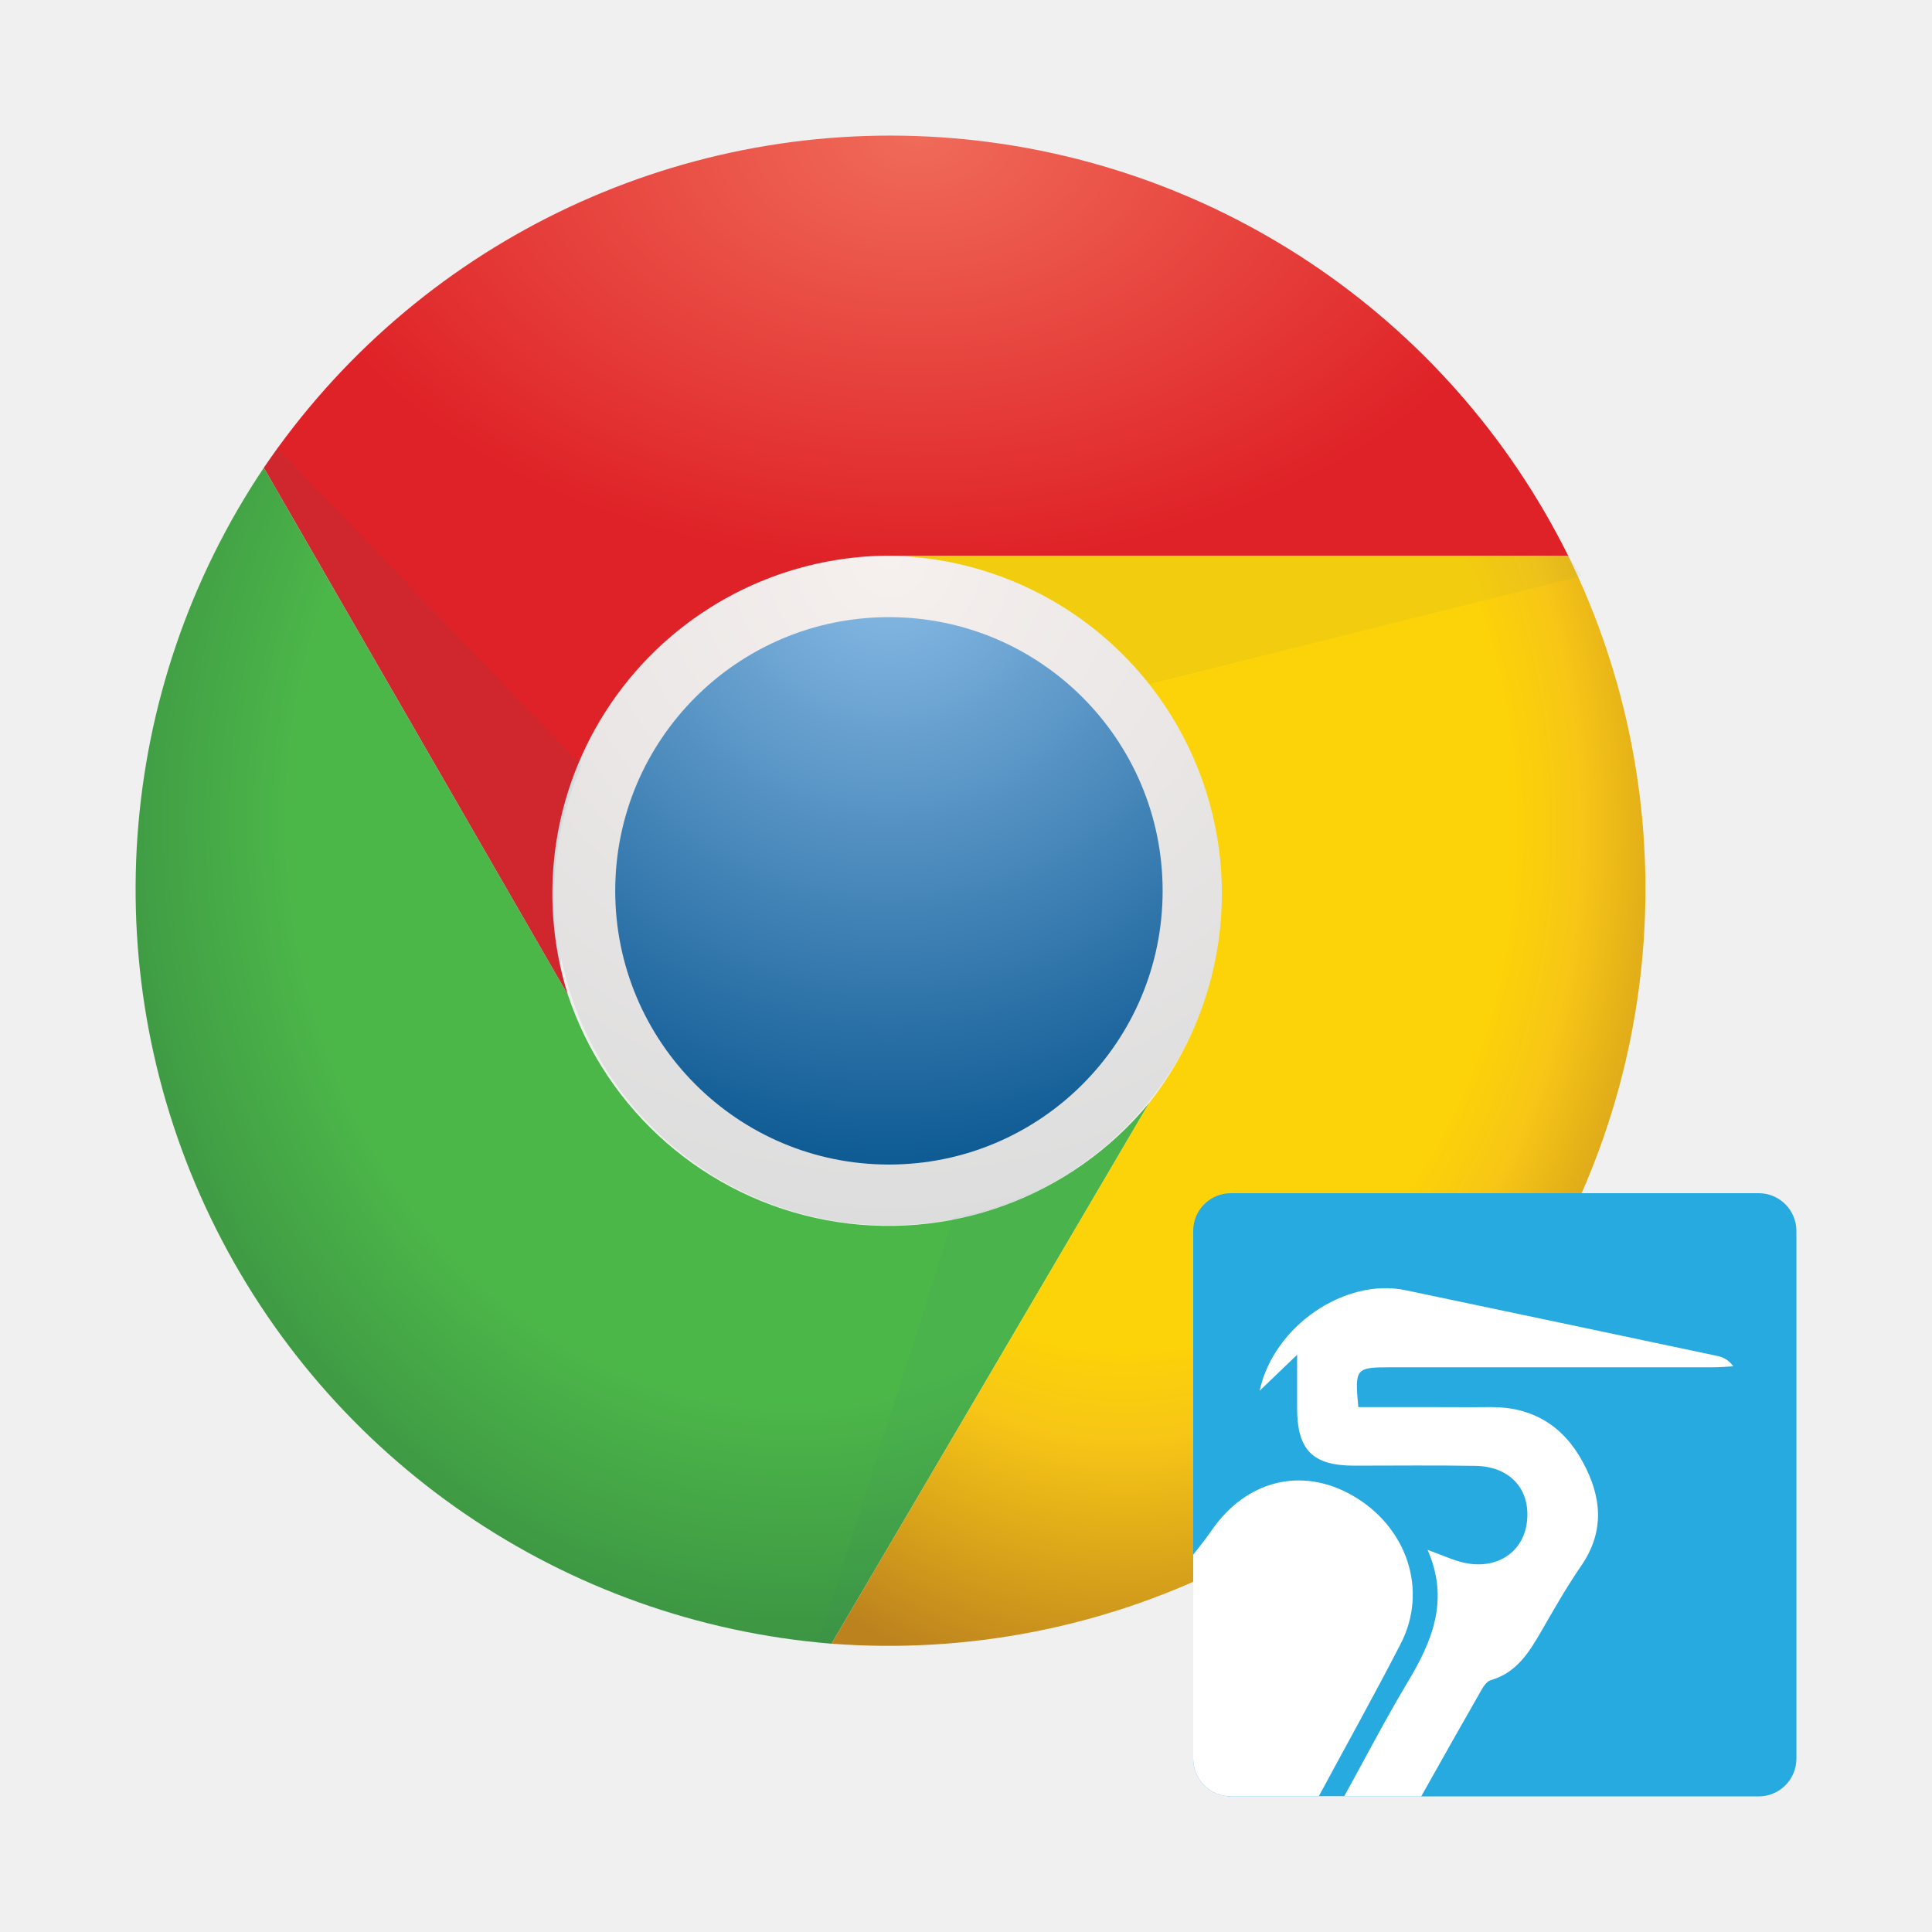
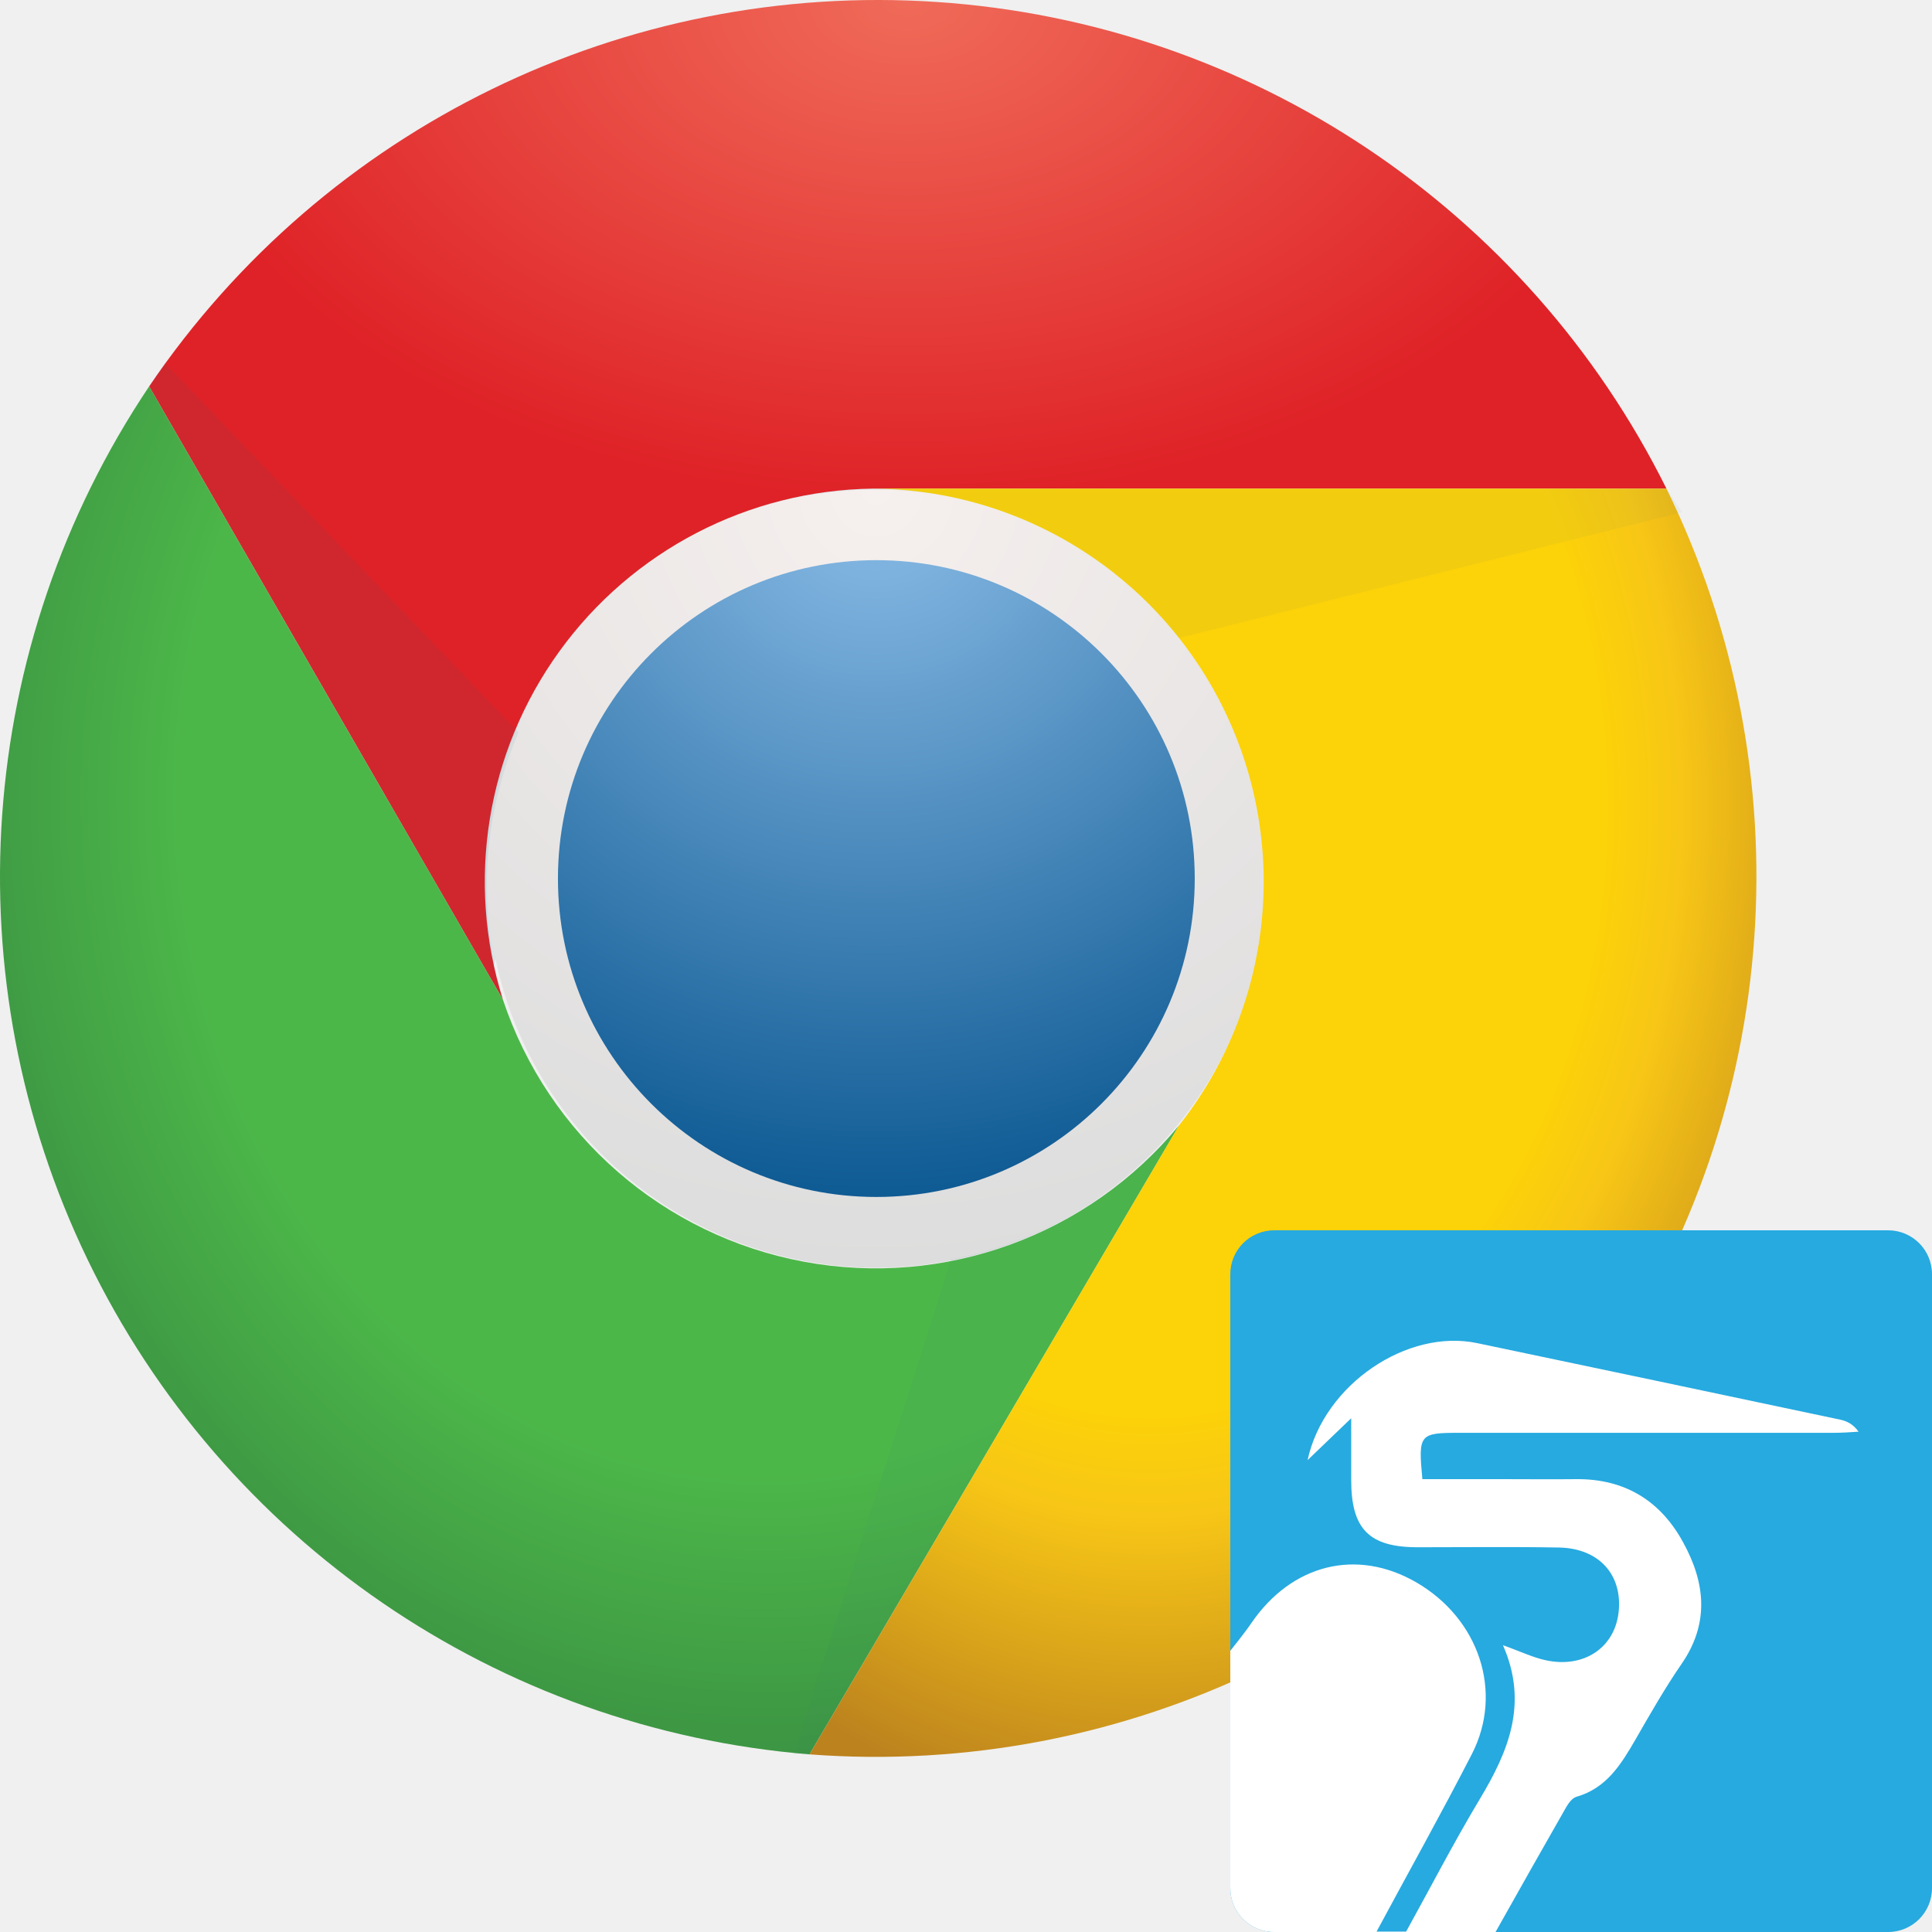
<svg xmlns="http://www.w3.org/2000/svg" xmlns:xlink="http://www.w3.org/1999/xlink" height="512" width="512" id="svg2995" version="1.1">
  <defs id="defs3001">
    <clipPath clipPathUnits="userSpaceOnUse" id="clipPath2987">
      <rect ry="16" y="2.9133724e-05" x="348" height="256" width="256" id="rect2989" style="fill:#26aae0;fill-opacity:1;fill-rule:nonzero;stroke:none" />
    </clipPath>
    <linearGradient gradientUnits="userSpaceOnUse" id="blueFade" x1="331.047" y1="485.181" x2="331.047" y2="567.181">
      <stop offset="0%" stop-color="#81b4e0" id="stop7" />
      <stop offset="100%" stop-color="#0c5a94" id="stop9" />
    </linearGradient>
    <linearGradient id="redFade" gradientUnits="userSpaceOnUse" x1="128" y1="16" x2="128" y2="107">
      <stop offset="0%" stop-color="#f06b59" id="stop12" />
      <stop offset="100%" stop-color="#df2227" id="stop14" />
    </linearGradient>
    <linearGradient id="greenFade" gradientUnits="userSpaceOnUse" x1="72" y1="225" x2="118" y2="149">
      <stop offset="0%" stop-color="#388b41" id="stop17" />
      <stop offset="100%" stop-color="#4cb749" id="stop19" />
    </linearGradient>
    <linearGradient id="yellowFade" gradientUnits="userSpaceOnUse" x1="187" y1="220" x2="138" y2="102">
      <stop offset="0%" stop-color="#e4b022" id="stop22" />
      <stop offset="30%" stop-color="#fcd209" id="stop24" />
    </linearGradient>
    <linearGradient id="redShadow" gradientUnits="userSpaceOnUse" x1="80" y1="140" x2="80" y2="60">
      <stop offset="0%" stop-color="black" stop-opacity=".15" id="stop27" />
      <stop offset="30%" stop-color="black" stop-opacity=".06" id="stop29" />
      <stop offset="100%" stop-color="black" stop-opacity=".03" id="stop31" />
    </linearGradient>
    <linearGradient id="greenShadow" gradientUnits="userSpaceOnUse" x1="164" y1="161" x2="109" y2="217">
      <stop offset="0%" stop-color="black" stop-opacity=".15" id="stop34" />
      <stop offset="30%" stop-color="black" stop-opacity=".06" id="stop36" />
      <stop offset="100%" stop-color="black" stop-opacity=".03" id="stop38" />
    </linearGradient>
    <linearGradient id="yellowShadow" gradientUnits="userSpaceOnUse" x1="139" y1="179" x2="147" y2="100">
      <stop offset="0%" stop-color="black" stop-opacity=".15" id="stop41" />
      <stop offset="30%" stop-color="black" stop-opacity=".06" id="stop43" />
      <stop offset="100%" stop-color="black" stop-opacity=".03" id="stop45" />
    </linearGradient>
    <linearGradient y2="100" x2="147" y1="179" x1="139" gradientUnits="userSpaceOnUse" id="linearGradient3186" xlink:href="#yellowShadow" />
    <linearGradient xlink:href="#blueFade" id="linearGradient3240" gradientUnits="userSpaceOnUse" x1="331.047" y1="485.181" x2="331.047" y2="567.181" />
    <linearGradient xlink:href="#redFade" id="linearGradient3242" gradientUnits="userSpaceOnUse" x1="128" y1="16" x2="128" y2="107" />
    <linearGradient xlink:href="#greenFade" id="linearGradient3244" gradientUnits="userSpaceOnUse" x1="72" y1="225" x2="118" y2="149" />
    <linearGradient xlink:href="#yellowFade" id="linearGradient3246" gradientUnits="userSpaceOnUse" x1="187" y1="220" x2="138" y2="102" gradientTransform="translate(-0.7216113,0)" />
    <linearGradient xlink:href="#redShadow" id="linearGradient3248" gradientUnits="userSpaceOnUse" x1="80" y1="140" x2="80" y2="60" />
    <linearGradient xlink:href="#greenShadow" id="linearGradient3250" gradientUnits="userSpaceOnUse" x1="164" y1="161" x2="109" y2="217" />
    <radialGradient gradientUnits="userSpaceOnUse" fy="78.1" fx="127.5" r="99" cy="78.1" cx="127.5" spreadMethod="pad" id="cf">
      <stop offset="0.1" stop-color="#7FB3DF" id="stop3210" />
      <stop offset="0.9" stop-color="#0F5B94" id="stop3212" />
    </radialGradient>
    <radialGradient gradientUnits="userSpaceOnUse" fy="78.1" fx="127.5" id="cb" r="99" cy="78.1" cx="127.5">
      <stop offset="0" stop-color="#F6F0EE" id="stop3215" />
      <stop offset="1" stop-color="#ddd" id="stop3217" />
    </radialGradient>
    <radialGradient gradientUnits="userSpaceOnUse" r="78.327" fy="19.525" fx="106.735" gradientTransform="scale(1.232018,0.8116765)" cy="19.525" cx="106.735" id="r">
      <stop stop-color="#f06b59" id="stop3193" />
      <stop offset="1" stop-color="#df2227" id="stop3195" />
    </radialGradient>
    <radialGradient gradientUnits="userSpaceOnUse" fy="108.806" fx="122.267" gradientTransform="scale(0.9283827,1.077142)" r="122.769" cy="108.806" cx="122.267" id="g">
      <stop offset="0.65" stop-color="#4cb749" id="stop3198" />
      <stop offset="1" stop-color="#388b41" id="stop3200" />
    </radialGradient>
    <radialGradient gradientUnits="userSpaceOnUse" fy="102.245" fx="187.901" gradientTransform="scale(0.8640698,1.157314)" r="111.513" cy="102.245" cx="187.901" id="y">
      <stop offset="0.6" stop-color="#FCD209" id="stop3203" />
      <stop offset="0.7" stop-color="#f7c616" id="stop3205" />
      <stop offset="1" stop-color="#bc821e" id="stop3207" />
    </radialGradient>
  </defs>
-   <g id="g3016" transform="translate(0,-416.576)" style="fill:#216884;fill-opacity:1">
+   <g id="g3016" transform="matrix(1.163301,0,0,1.163301,-41.8049,-526.4079)" style="fill:#216884;fill-opacity:1">
    <g transform="matrix(1.790975,0,0,1.790975,7.226495,424.1291)" id="g3239">
      <path style="fill-opacity:0.1" id="path3219" d="m 198,148 a 70,70 0 0 0 -140,0 l 20,0 a 50,50 0 0 1 100,0" />
      <circle style="fill:url(#cf);stroke:url(#cb);stroke-width:9" d="m 172.5,127.6 c 0,24.853 -20.147,45 -45,45 -24.853,0 -45,-20.147 -45,-45 0,-24.853 20.147,-45 45,-45 24.853,0 45,20.147 45,45 z" id="circle3221" cy="127.6" cx="127.5" r="45" />
      <path style="fill:url(#r)" id="path3223" d="M 228,78 A 112,112 0 0 0 35,65 l 45,78 a 50,50 0 0 1 47,-65" />
      <path style="fill:url(#g)" id="path3225" d="m 35,65 a 112,112 0 0 0 84,174 l 47,-80 A 50,50 0 0 1 80,143" />
      <path style="fill:url(#y)" id="path3227" d="M 119,239 A 112,112 0 0 0 228,78 l -101,0 a 50,50 0 0 1 39,81" />
      <path style="opacity:0.075" id="path3229" d="m 35,65 45,78 a 50,50 0 0 1 2,-34 L 37,62" />
      <path style="opacity:0.05" id="path3231" d="m 119,239 47,-80 a 50,50 0 0 1 -29,17 l -20,63" />
      <path style="opacity:0.05" id="path3233" d="m 228,78 -101,0 a 50,50 0 0 1 39,19 l 64,-16" />
    </g>
    <g transform="matrix(0.624424,0,0,0.624424,98.91143,732.7869)" id="g2986">
      <rect ry="16" y="2.9133724e-05" x="348" height="256" width="256" id="rect2983" style="fill:#26aae0;fill-opacity:1;fill-rule:nonzero;stroke:none" />
      <path clip-path="url(#clipPath2987)" id="rect3802" d="M 348,243.08 348,256 l 96.77,0 c 8.547,-15.262 17.191,-30.504 25.839,-45.664 0.916,-1.527 2.228,-3.284 3.755,-3.691 10.896,-3.157 16.191,-11.787 21.384,-20.748 5.397,-9.368 10.788,-18.858 16.897,-27.717 10.183,-14.765 8.681,-29.537 0.636,-44.2 -8.248,-15.274 -21.302,-23.3 -38.918,-23.198 -9.063,0.102 -18.017,0 -27.08,0 l -29.212,0 c -1.527,-16.395 -1.139,-16.897 13.524,-16.897 l 136.356,0 c 3.055,0 6.205,-0.21 9.26,-0.414 -2.037,-2.851 -4.372,-3.882 -6.714,-4.391 -44.092,-9.368 -88.286,-18.641 -132.379,-27.908 -25.457,-5.397 -55.917,14.975 -61.925,42.673 5.397,-5.193 10.005,-9.572 15.911,-15.274 l 0,22.498 c 0,17.922 6.492,24.566 24.312,24.566 17.209,0 34.444,-0.21 51.551,0.095 14.663,0.305 23.3,10.088 21.671,23.835 -1.527,12.729 -12.627,20.264 -26.476,17.311 -4.786,-1.018 -9.375,-3.265 -15.688,-5.505 9.368,21.282 1.954,38.791 -8.433,56.102 -9.47,15.784 -17.928,32.178 -26.889,48.369 l -10.788,0 c 11.609,-21.588 23.516,-42.87 34.718,-64.662 11.71,-22.708 2.648,-49.578 -20.366,-62.816 -21.588,-12.423 -45.219,-6.625 -59.984,14.861 -2.24,3.36 -7.733,10.177 -7.733,10.177 z" style="fill:#ffffff;fill-opacity:1;stroke:none" />
    </g>
  </g>
</svg>
